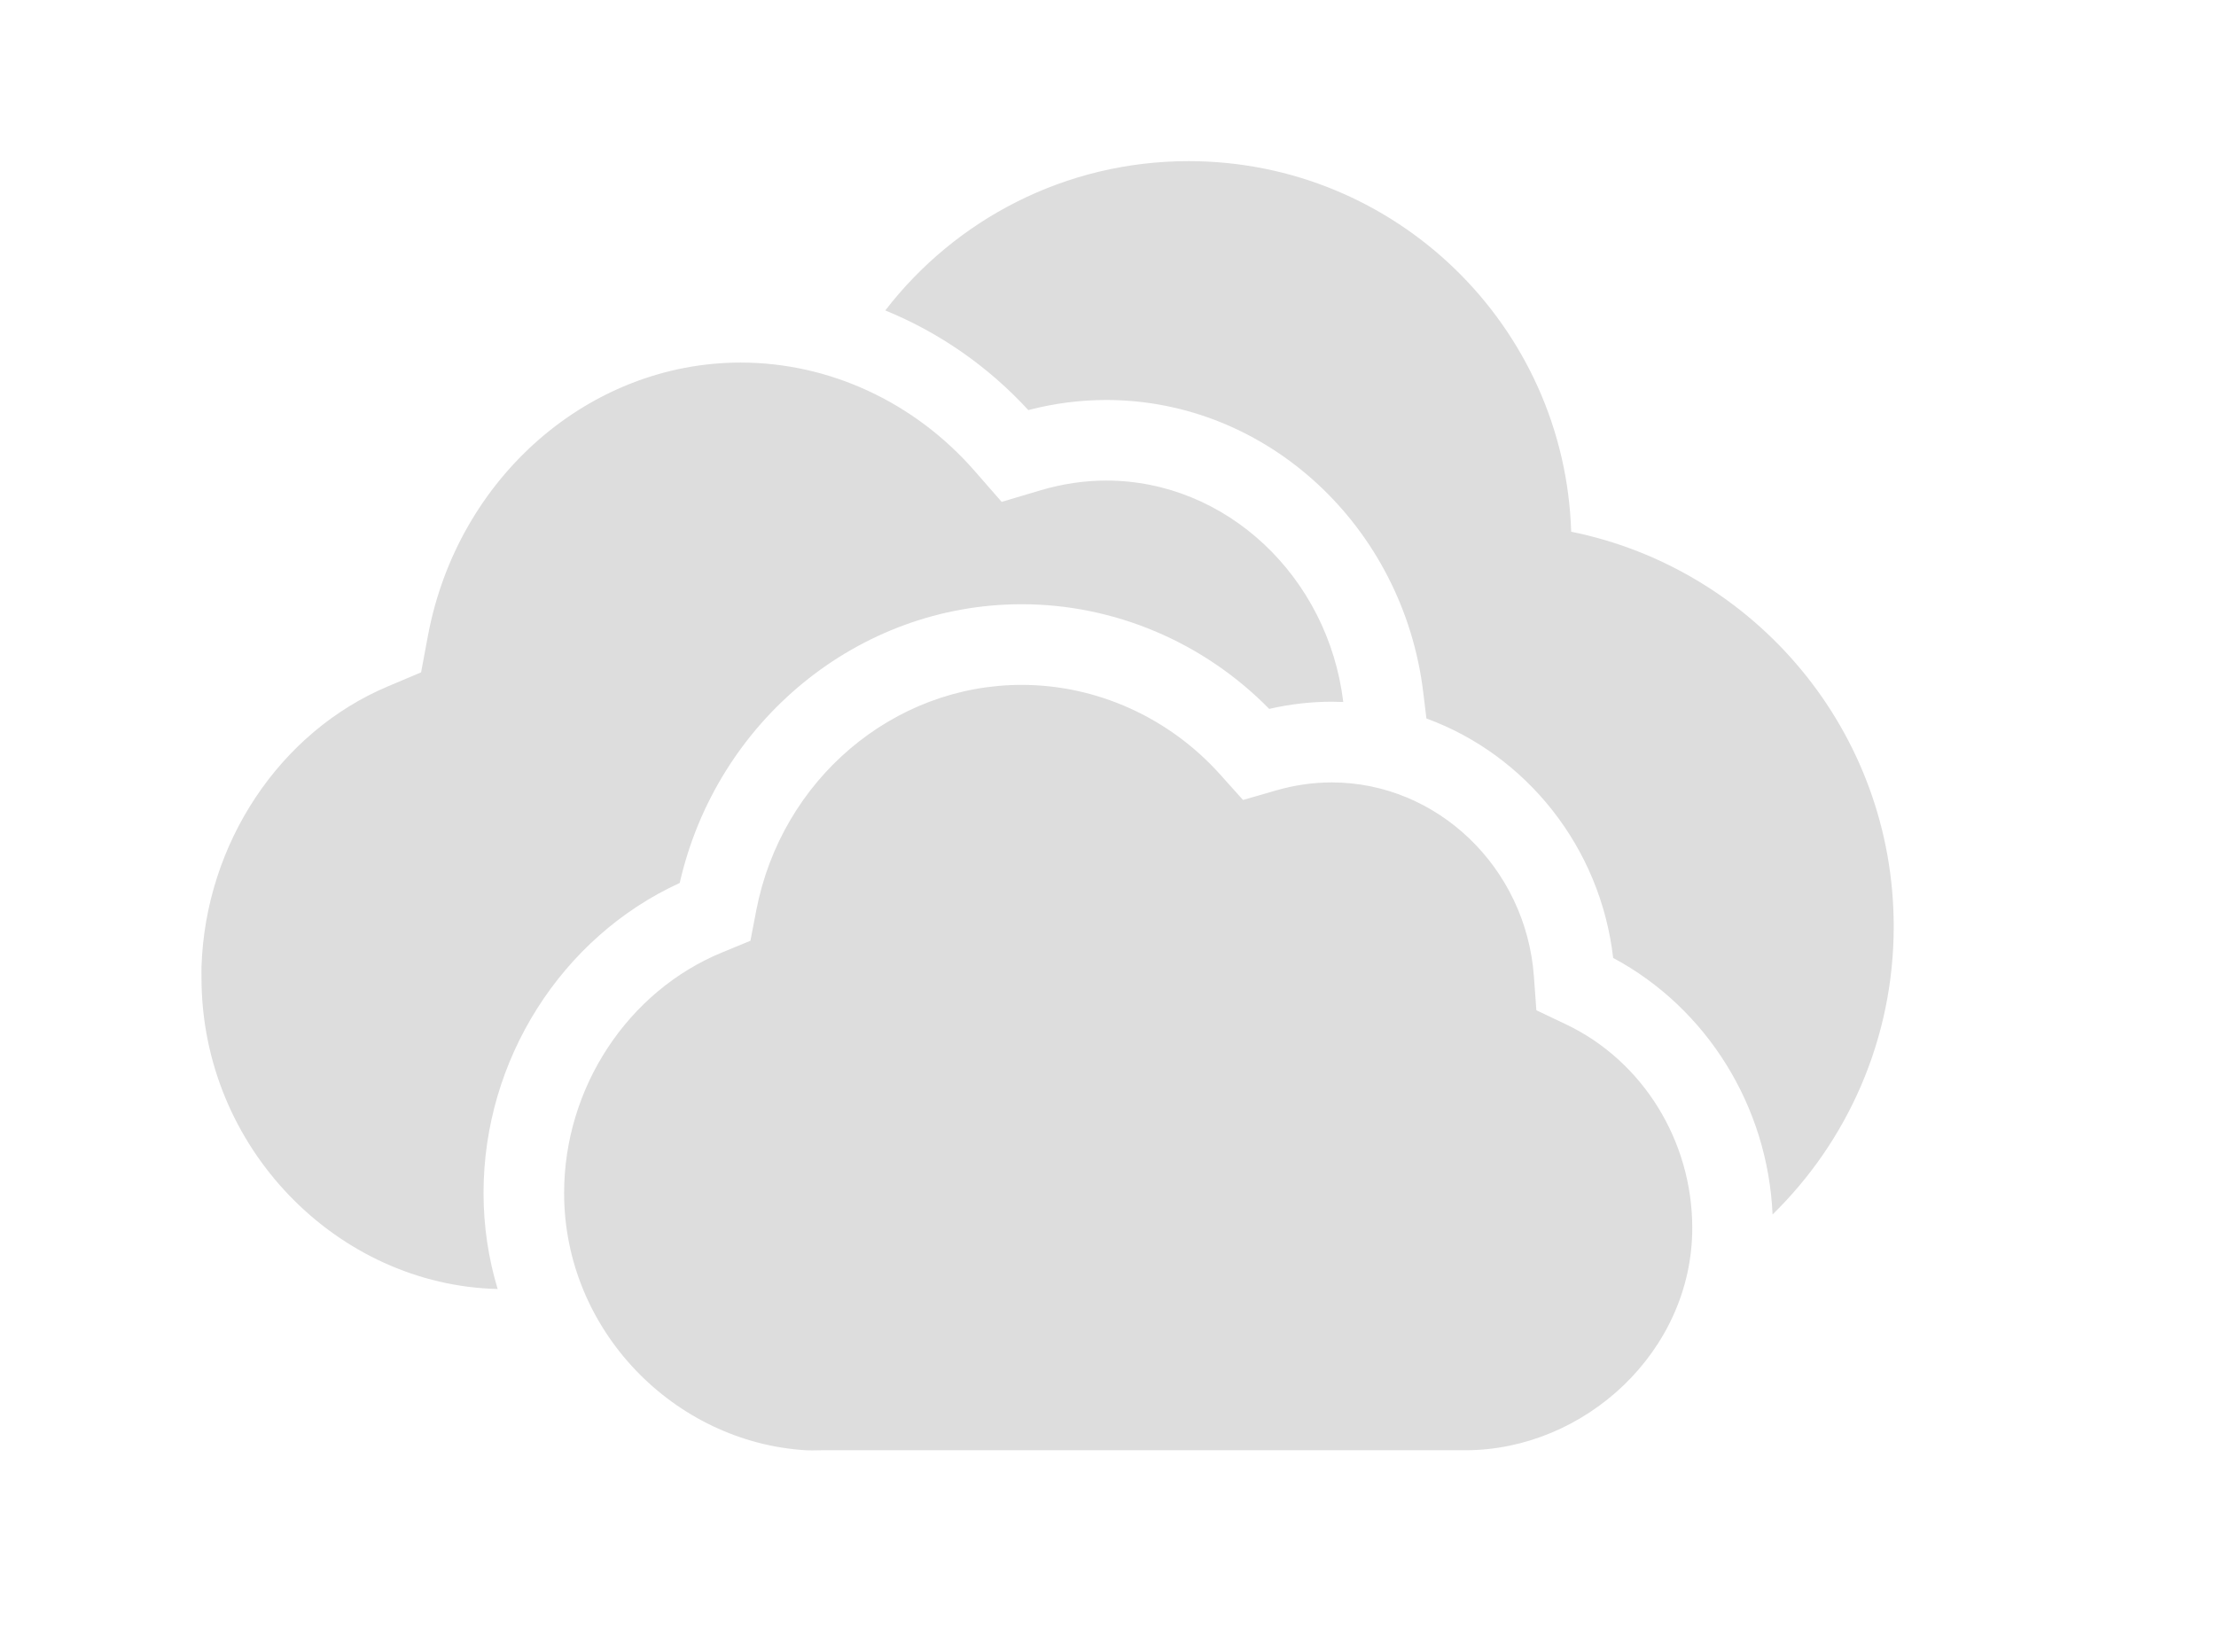
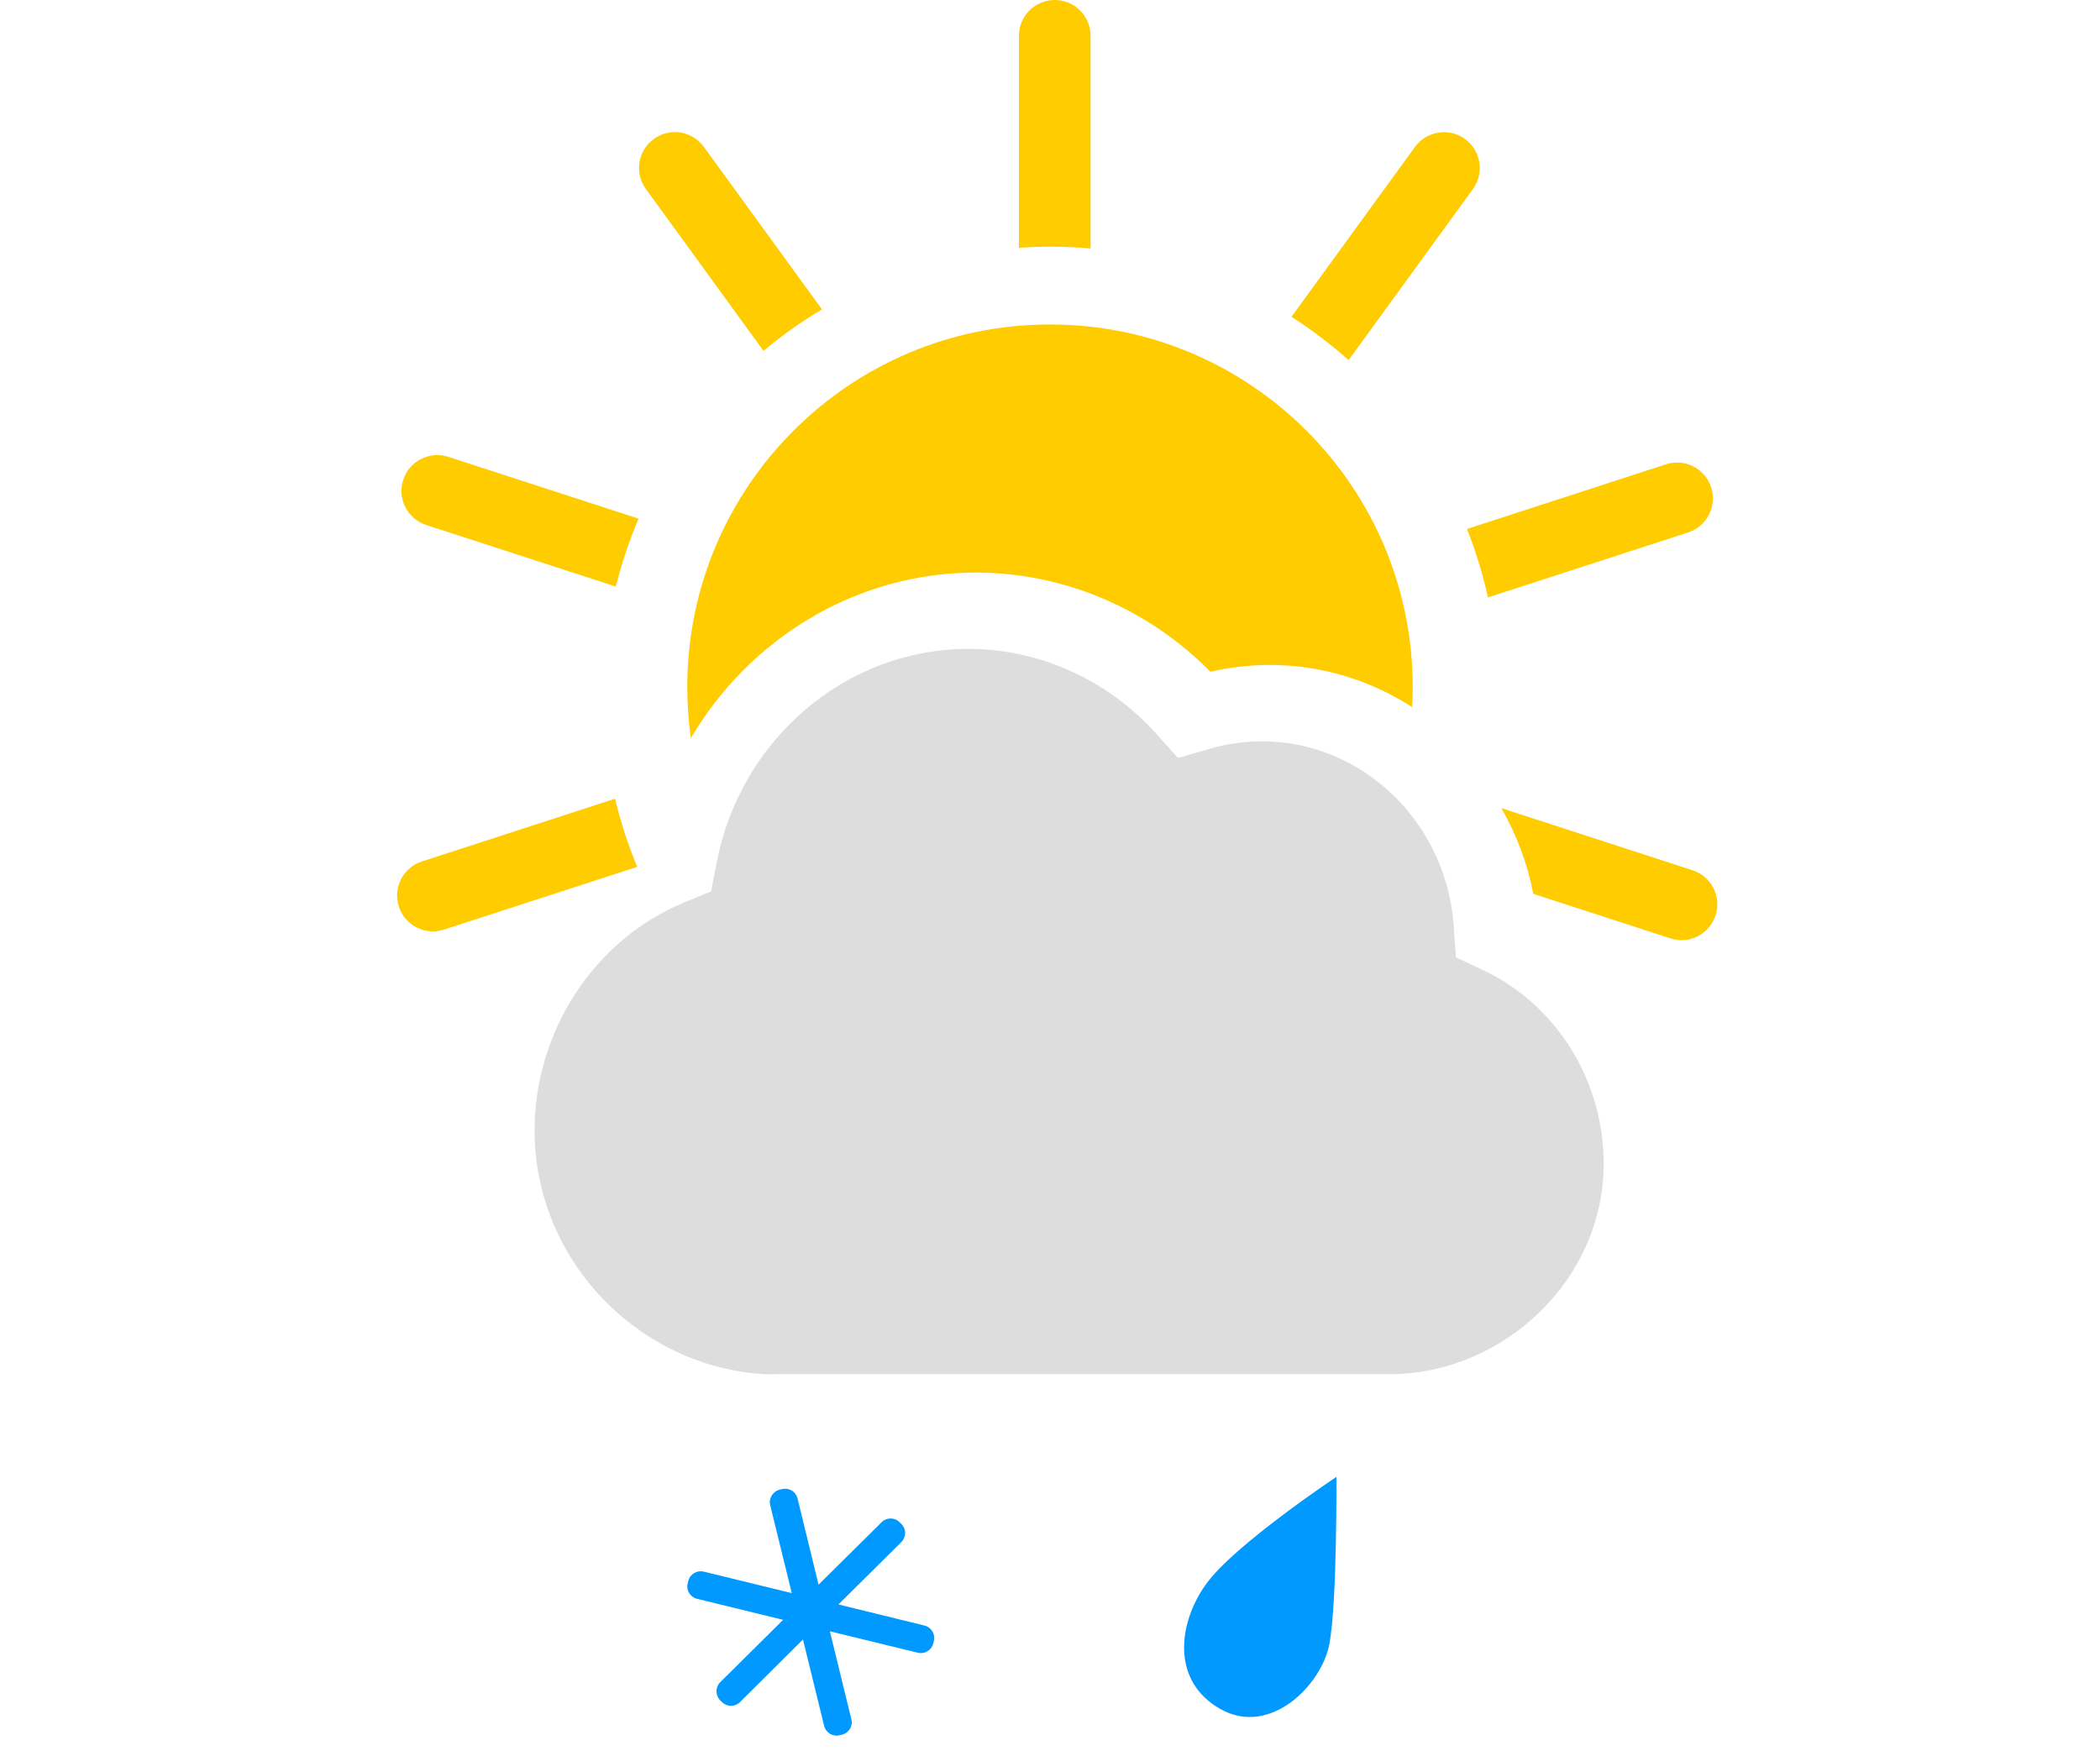
- <svg xmlns="http://www.w3.org/2000/svg" height="41" viewbox="0 0 55 41" width="55">
-   <path d="m47.001 23c0 2.801-1.152 5.333-3.007 7.148-.116-2.681-1.625-5.12-3.956-6.369-.318-2.761-2.167-5.042-4.635-5.944l-.079-.65c-.496-4.101-3.86-7.256-7.868-7.256-.646 0-1.295.084-1.934.25-1.004-1.091-2.22-1.931-3.55-2.473 1.737-2.254 4.464-3.706 7.529-3.706 5.146 0 9.336 4.092 9.495 9.199 4.567.925 8.005 4.961 8.005 9.801zm-42 1.27c0-.087-.003-.184 0-.27.098-3.059 1.936-5.829 4.629-6.963l.821-.347.172-.919c.739-3.924 4.005-6.771 7.762-6.771 2.195 0 4.309.979 5.802 2.687l.674.771.954-.284c.544-.162 1.096-.245 1.641-.245 2.983 0 5.507 2.388 5.883 5.496-.095-.004-.19-.006-.285-.006-.519 0-1.039.06-1.553.178-1.625-1.655-3.84-2.598-6.143-2.598-4.06 0-7.573 2.901-8.488 6.919-2.938 1.347-4.869 4.391-4.869 7.696 0 .827.123 1.627.35 2.383-3.965-.093-7.35-3.496-7.35-7.728zm33.131.808.738.351c1.903.907 3.131 2.89 3.131 5.053 0 3.068-2.676 5.518-5.635 5.518h-.365-15.623c-.168.005-.294.005-.377 0-3.262-.198-6-2.971-6-6.385 0-2.611 1.578-5.012 3.927-5.975l.697-.287.146-.759c.627-3.242 3.399-5.593 6.586-5.593 1.862 0 3.656.809 4.923 2.22l.571.637.809-.234c.462-.134.93-.202 1.392-.202 2.621 0 4.825 2.117 5.019 4.819z" fill="#ddd" fill-rule="evenodd" />
+ <svg xmlns="http://www.w3.org/2000/svg" height="46" viewbox="0 0 55 46" width="55">
+   <g fill="none" fill-rule="evenodd">
+     <g fill="#fc0" transform="translate(10)">
+       <path d="m16.686 6.492v-5.554c0-.518.42-.938.938-.938.518 0 .938.42.938.938v5.571c-.344-.03-.692-.046-1.044-.046-.28 0-.558.01-.833.029zm7.138 1.808 3.234-4.451c.305-.419.892-.512 1.311-.208s.512.892.208 1.311l-3.256 4.482c-.467-.416-.967-.795-1.496-1.134zm4.597 5.557 5.213-1.694c.493-.16 1.022.11 1.182.603.16.493-.11 1.022-.603 1.182l-5.242 1.703c-.136-.618-.322-1.217-.551-1.794zm.898 7.313 5.01 1.628c.493.16.763.69.603 1.182-.16.493-.69.763-1.182.603l-3.592-1.167c-.156-.805-.444-1.562-.838-2.246zm-22.631 1.539-5.06 1.644c-.493.16-1.022-.11-1.182-.603s.11-1.022.603-1.182l5.059-1.644c.147.615.342 1.211.581 1.785zm-.558-7.342-4.967-1.614c-.493-.16-.763-.69-.603-1.182.16-.493.69-.763 1.182-.603l4.983 1.619c-.244.571-.444 1.166-.596 1.78zm3.866-6.176-3.08-4.24c-.305-.419-.212-1.006.208-1.311s1.006-.212 1.311.208l3.093 4.257c-.54.321-1.052.685-1.531 1.086z" fill-rule="nonzero" />
+       <path d="m8.093 19.336c-.061-.436-.093-.882-.093-1.336 0-5.247 4.253-9.5 9.5-9.5s9.5 4.253 9.5 9.5c0 .176-.005.351-.014.525-1.085-.7-2.366-1.105-3.733-1.105-.519 0-1.039.06-1.553.178-1.625-1.655-3.84-2.598-6.143-2.598-3.122 0-5.921 1.716-7.463 4.336z" />
+     </g>
+     <path d="m38.131 25.078-.06-.839c-.193-2.702-2.397-4.819-5.019-4.819-.462 0-.931.068-1.392.202l-.809.234-.571-.637c-1.267-1.411-3.061-2.22-4.923-2.22-3.188 0-5.959 2.352-6.586 5.593l-.146.759-.697.287c-2.349.963-3.927 3.365-3.927 5.975 0 3.415 2.737 6.188 6 6.385.083.005.208.005.377 0h15.988c.066 0.0.111 0.0.135 0 2.916-.058 5.5-2.488 5.5-5.518 0-2.163-1.228-4.145-3.131-5.053z" fill="#ddd" />
+     <g fill="#09f">
+       <path d="m4.818 4.067c-.205 1.079-1.55 2.434-2.847 1.709s-1.124-2.235-.392-3.266 3.422-2.82 3.422-2.82.021 3.297-.184 4.376z" transform="translate(30 39)" />
+       <path d="m4.959 4.032 1.65-1.636c.128-.13.131-.34 0-.47l-.048-.047c-.128-.132-.34-.132-.47-.003l-1.653 1.638-.55-2.26c-.043-.178-.225-.288-.405-.244l-.064.016c-.178.042-.291.227-.248.403l.566 2.306-2.307-.563c-.177-.043-.36.065-.405.245l-.014.064c-.047.181.067.361.245.403l2.254.551-1.647 1.634c-.13.131-.13.342-.003.473l.048.047c.131.131.34.131.471.003l1.651-1.642.555 2.264c.043.178.225.289.402.244l.064-.014c.181-.045.293-.225.247-.403l-.563-2.306 2.305.562c.177.045.359-.067.402-.244l.017-.064c.045-.177-.067-.36-.244-.404z" transform="translate(17 38)" />
+     </g>
+   </g>
</svg>
